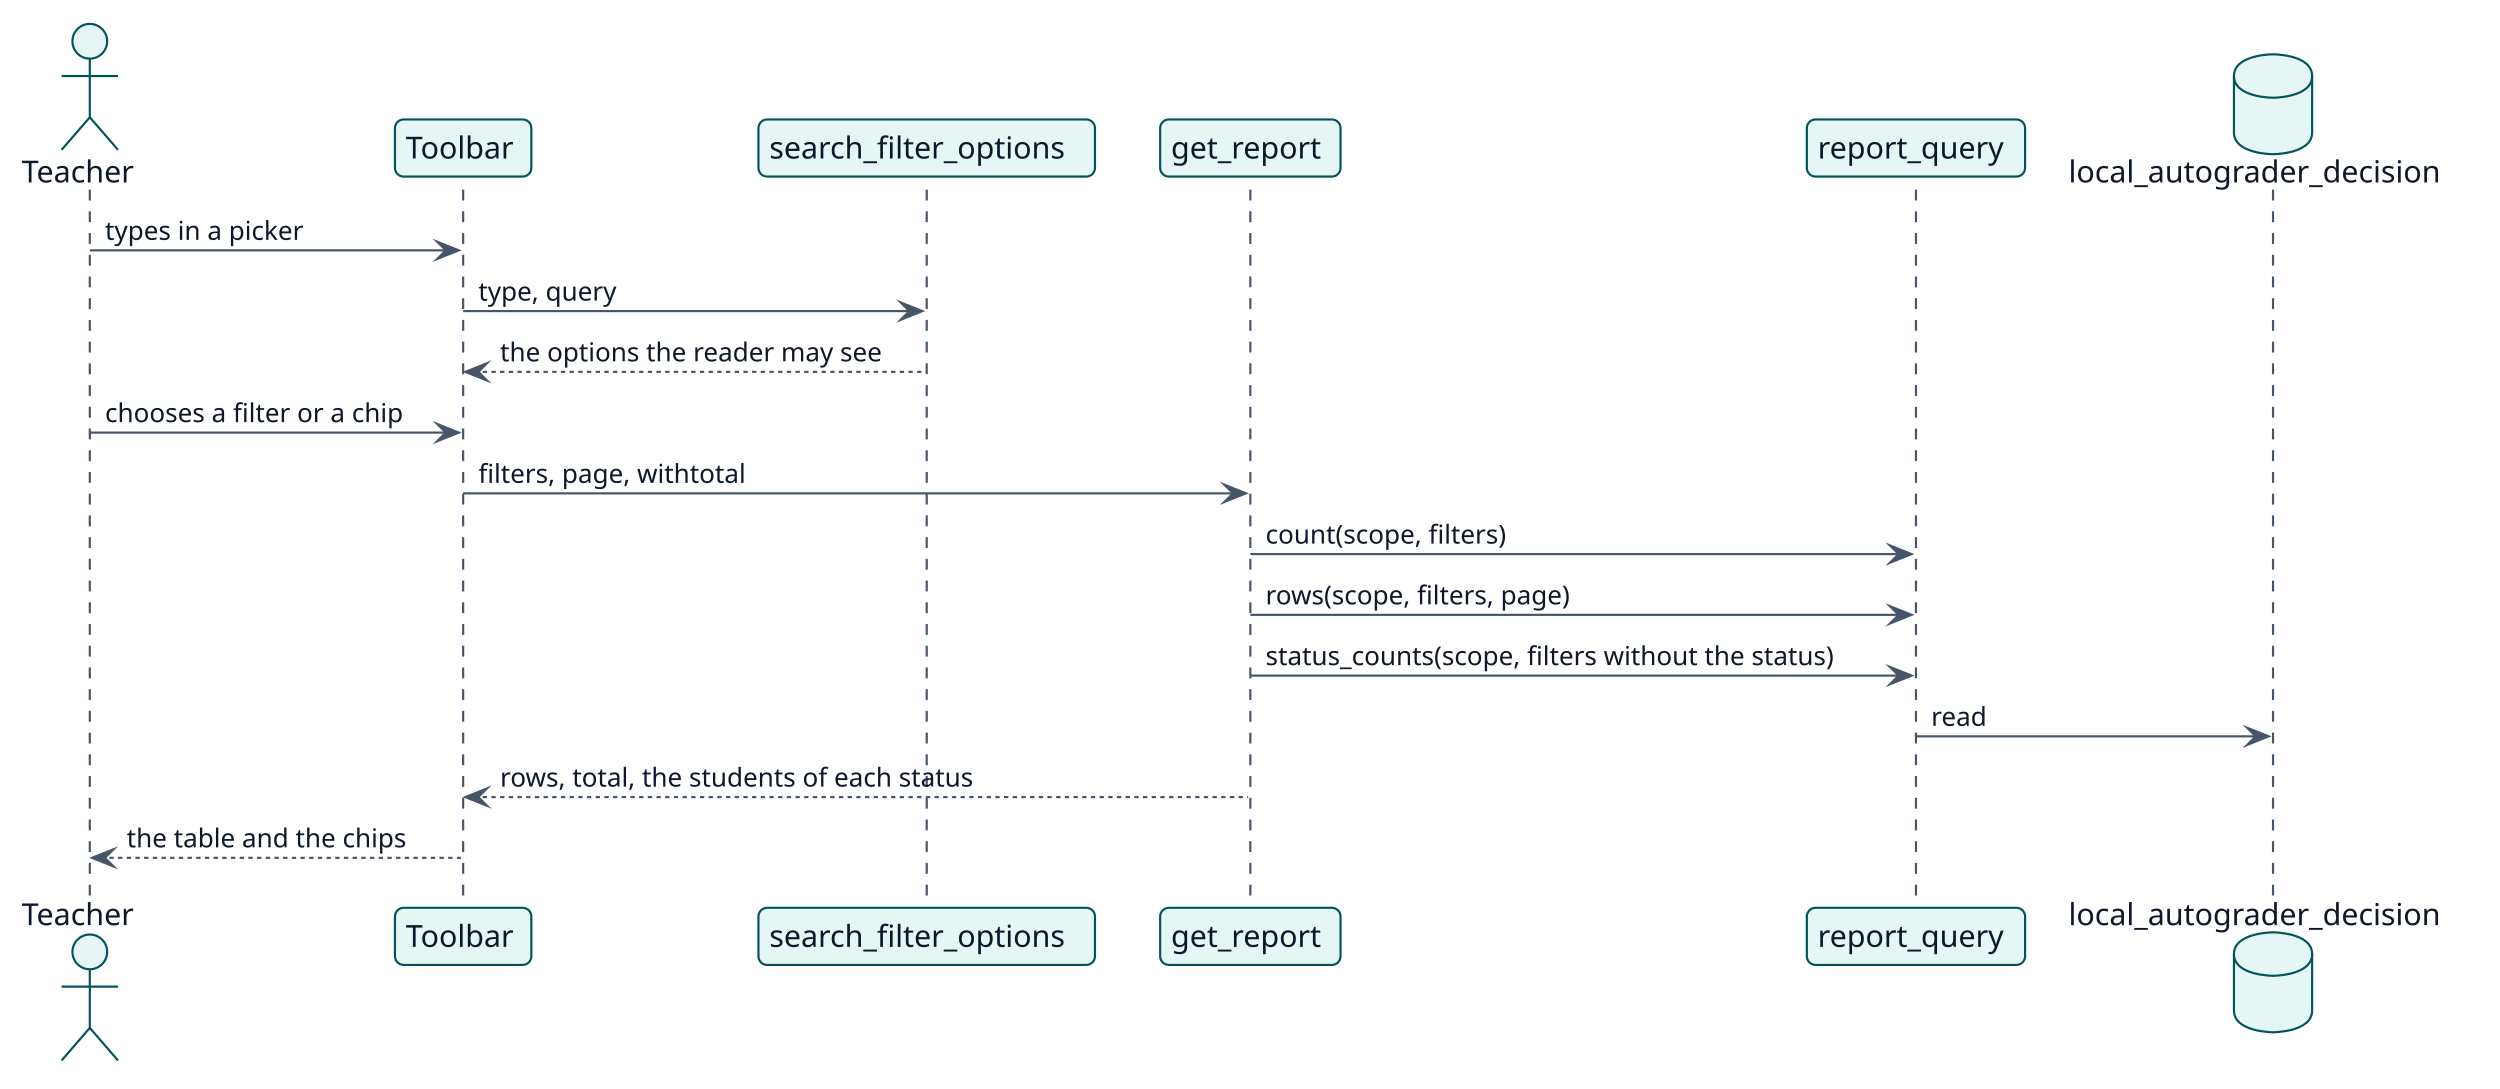
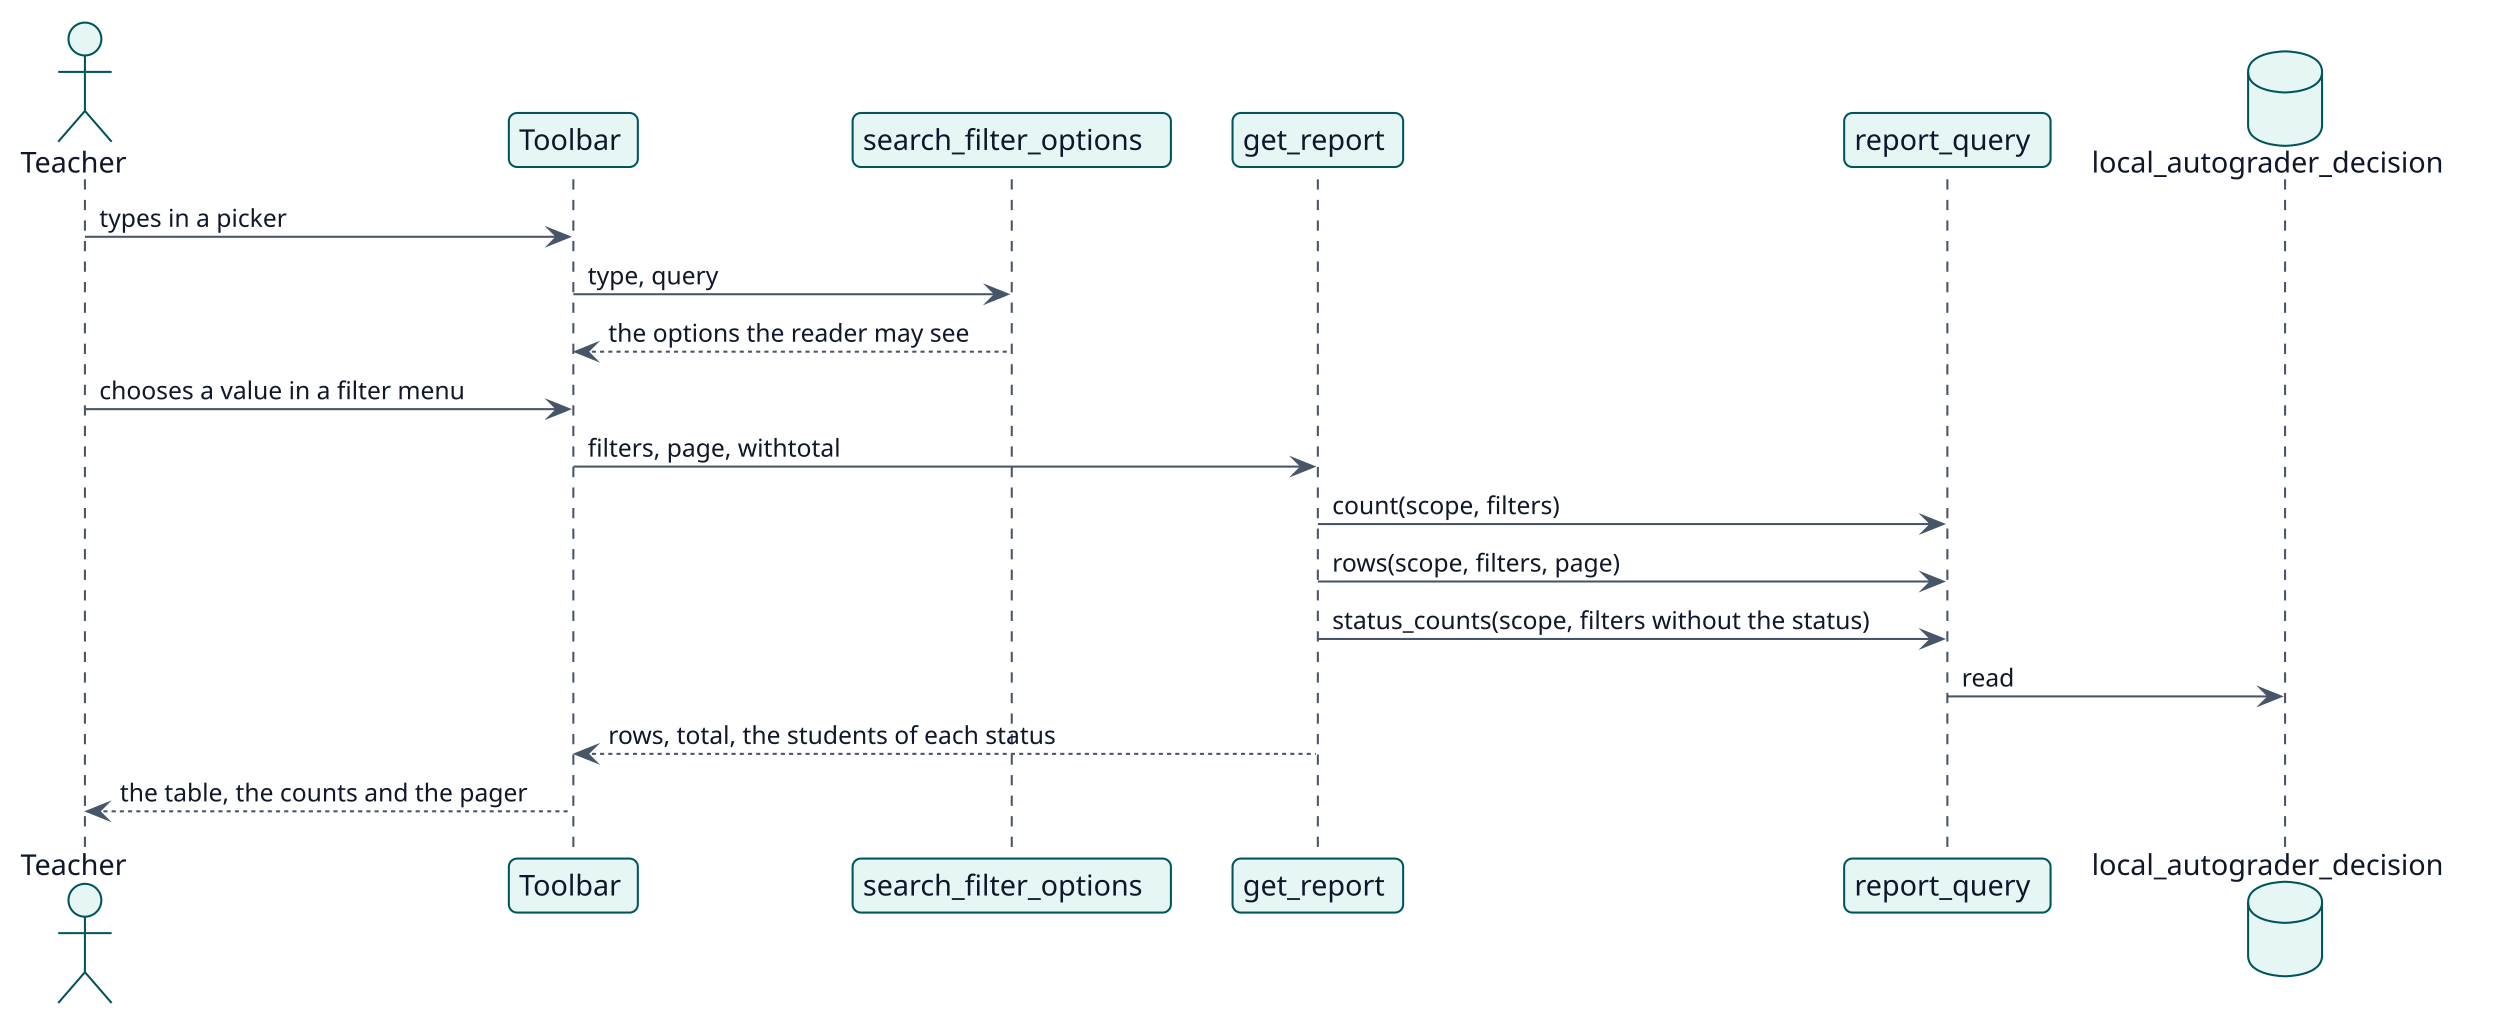
- <svg xmlns="http://www.w3.org/2000/svg" version="1.1" data-diagram-type="SEQUENCE" style="width:1151px;height:501px;background:#FFFFFF;" width="1151px" height="501px" viewBox="0 0 1151 501" zoomAndPan="magnify" preserveAspectRatio="none" contentStyleType="text/css">
+ <svg xmlns="http://www.w3.org/2000/svg" version="1.1" data-diagram-type="SEQUENCE" style="width:1217px;height:501px;background:#FFFFFF;" width="1217px" height="501px" viewBox="0 0 1217 501" zoomAndPan="magnify" preserveAspectRatio="none" contentStyleType="text/css">
  <defs />
  <g font-family="sans-serif" lengthAdjust="spacing">
    <g class="participant-lifeline" data-qualified-name="actor" data-entity-uid="part1" id="part1-lifeline" data-source-line="108">
      <g>
        <rect x="37.842" y="87.297" width="8" height="325.656" fill="#000" fill-opacity="0" />
        <line x1="41.342" y1="87.297" x2="41.342" y2="412.953" style="stroke:#475569;stroke-width:1;stroke-dasharray:5,5;" />
      </g>
    </g>
    <g class="participant-lifeline" data-qualified-name="ui" data-entity-uid="part2" id="part2-lifeline" data-source-line="109">
      <g>
-         <rect x="209.738" y="87.297" width="8" height="325.656" fill="#000" fill-opacity="0" />
-         <line x1="213.238" y1="87.297" x2="213.238" y2="412.953" style="stroke:#475569;stroke-width:1;stroke-dasharray:5,5;" />
+         <rect x="275.604" y="87.297" width="8" height="325.656" fill="#000" fill-opacity="0" />
+         <line x1="279.104" y1="87.297" x2="279.104" y2="412.953" style="stroke:#475569;stroke-width:1;stroke-dasharray:5,5;" />
      </g>
    </g>
    <g class="participant-lifeline" data-qualified-name="search" data-entity-uid="part3" id="part3-lifeline" data-source-line="110">
      <g>
-         <rect x="423.16" y="87.297" width="8" height="325.656" fill="#000" fill-opacity="0" />
-         <line x1="426.66" y1="87.297" x2="426.66" y2="412.953" style="stroke:#475569;stroke-width:1;stroke-dasharray:5,5;" />
+         <rect x="489.025" y="87.297" width="8" height="325.656" fill="#000" fill-opacity="0" />
+         <line x1="492.525" y1="87.297" x2="492.525" y2="412.953" style="stroke:#475569;stroke-width:1;stroke-dasharray:5,5;" />
      </g>
    </g>
    <g class="participant-lifeline" data-qualified-name="service" data-entity-uid="part4" id="part4-lifeline" data-source-line="111">
      <g>
-         <rect x="572.159" y="87.297" width="8" height="325.656" fill="#000" fill-opacity="0" />
-         <line x1="575.659" y1="87.297" x2="575.659" y2="412.953" style="stroke:#475569;stroke-width:1;stroke-dasharray:5,5;" />
+         <rect x="638.024" y="87.297" width="8" height="325.656" fill="#000" fill-opacity="0" />
+         <line x1="641.524" y1="87.297" x2="641.524" y2="412.953" style="stroke:#475569;stroke-width:1;stroke-dasharray:5,5;" />
      </g>
    </g>
    <g class="participant-lifeline" data-qualified-name="query" data-entity-uid="part5" id="part5-lifeline" data-source-line="112">
      <g>
-         <rect x="878.61" y="87.297" width="8" height="325.656" fill="#000" fill-opacity="0" />
-         <line x1="882.11" y1="87.297" x2="882.11" y2="412.953" style="stroke:#475569;stroke-width:1;stroke-dasharray:5,5;" />
+         <rect x="944.476" y="87.297" width="8" height="325.656" fill="#000" fill-opacity="0" />
+         <line x1="947.976" y1="87.297" x2="947.976" y2="412.953" style="stroke:#475569;stroke-width:1;stroke-dasharray:5,5;" />
      </g>
    </g>
    <g class="participant-lifeline" data-qualified-name="table" data-entity-uid="part6" id="part6-lifeline" data-source-line="113">
      <g>
-         <rect x="1043.008" y="87.297" width="8" height="325.656" fill="#000" fill-opacity="0" />
-         <line x1="1046.508" y1="87.297" x2="1046.508" y2="412.953" style="stroke:#475569;stroke-width:1;stroke-dasharray:5,5;" />
+         <rect x="1108.873" y="87.297" width="8" height="325.656" fill="#000" fill-opacity="0" />
+         <line x1="1112.373" y1="87.297" x2="1112.373" y2="412.953" style="stroke:#475569;stroke-width:1;stroke-dasharray:5,5;" />
      </g>
    </g>
    <g class="participant participant-head" data-qualified-name="actor" data-entity-uid="part1" id="part1-head" data-source-line="108">
      <text x="10" y="83.995" fill="#0F172A" font-size="14" textLength="56.684" font-family="IBM Plex Sans">Teacher</text>
      <ellipse cx="41.342" cy="19" rx="8" ry="8" fill="#E6F6F4" style="stroke:#00555A;stroke-width:1;" />
      <path d="M41.342,27 L41.342,54 M28.342,35 L54.342,35 M41.342,54 L28.342,69 M41.342,54 L54.342,69" style="stroke:#00555A;stroke-width:1;" fill="none" />
    </g>
    <g class="participant participant-head" data-qualified-name="ui" data-entity-uid="part2" id="part2-head" data-source-line="109">
-       <rect x="181.841" y="55" width="62.794" height="26.297" fill="#E6F6F4" style="stroke:#00555A;stroke-width:1;" rx="4" ry="4" />
-       <text x="186.841" y="72.995" fill="#0F172A" font-size="14" textLength="52.794" font-family="IBM Plex Sans">Toolbar</text>
+       <rect x="247.707" y="55" width="62.794" height="26.297" fill="#E6F6F4" style="stroke:#00555A;stroke-width:1;" rx="4" ry="4" />
+       <text x="252.707" y="72.995" fill="#0F172A" font-size="14" textLength="52.794" font-family="IBM Plex Sans">Toolbar</text>
    </g>
    <g class="participant participant-head" data-qualified-name="search" data-entity-uid="part3" id="part3-head" data-source-line="110">
-       <rect x="349.189" y="55" width="154.942" height="26.297" fill="#E6F6F4" style="stroke:#00555A;stroke-width:1;" rx="4" ry="4" />
-       <text x="354.189" y="72.995" fill="#0F172A" font-size="14" textLength="144.942" font-family="IBM Plex Sans">search_filter_options</text>
+       <rect x="415.054" y="55" width="154.942" height="26.297" fill="#E6F6F4" style="stroke:#00555A;stroke-width:1;" rx="4" ry="4" />
+       <text x="420.054" y="72.995" fill="#0F172A" font-size="14" textLength="144.942" font-family="IBM Plex Sans">search_filter_options</text>
    </g>
    <g class="participant participant-head" data-qualified-name="service" data-entity-uid="part4" id="part4-head" data-source-line="111">
-       <rect x="534.131" y="55" width="83.056" height="26.297" fill="#E6F6F4" style="stroke:#00555A;stroke-width:1;" rx="4" ry="4" />
-       <text x="539.131" y="72.995" fill="#0F172A" font-size="14" textLength="73.056" font-family="IBM Plex Sans">get_report</text>
+       <rect x="599.997" y="55" width="83.056" height="26.297" fill="#E6F6F4" style="stroke:#00555A;stroke-width:1;" rx="4" ry="4" />
+       <text x="604.997" y="72.995" fill="#0F172A" font-size="14" textLength="73.056" font-family="IBM Plex Sans">get_report</text>
    </g>
    <g class="participant participant-head" data-qualified-name="query" data-entity-uid="part5" id="part5-head" data-source-line="112">
-       <rect x="831.87" y="55" width="100.48" height="26.297" fill="#E6F6F4" style="stroke:#00555A;stroke-width:1;" rx="4" ry="4" />
-       <text x="836.87" y="72.995" fill="#0F172A" font-size="14" textLength="90.48" font-family="IBM Plex Sans">report_query</text>
+       <rect x="897.735" y="55" width="100.48" height="26.297" fill="#E6F6F4" style="stroke:#00555A;stroke-width:1;" rx="4" ry="4" />
+       <text x="902.735" y="72.995" fill="#0F172A" font-size="14" textLength="90.48" font-family="IBM Plex Sans">report_query</text>
    </g>
    <g class="participant participant-head" data-qualified-name="table" data-entity-uid="part6" id="part6-head" data-source-line="113">
-       <text x="952.351" y="83.995" fill="#0F172A" font-size="14" textLength="182.314" font-family="IBM Plex Sans">local_autograder_decision</text>
-       <path d="M1028.508,35 C1028.508,25 1046.508,25 1046.508,25 C1046.508,25 1064.508,25 1064.508,35 L1064.508,61 C1064.508,71 1046.508,71 1046.508,71 C1046.508,71 1028.508,71 1028.508,61 L1028.508,35" style="stroke:#00555A;stroke-width:1;" fill="#E6F6F4" />
-       <path d="M1028.508,35 C1028.508,45 1046.508,45 1046.508,45 C1046.508,45 1064.508,45 1064.508,35" style="stroke:#00555A;stroke-width:1;" fill="none" />
+       <text x="1018.216" y="83.995" fill="#0F172A" font-size="14" textLength="182.314" font-family="IBM Plex Sans">local_autograder_decision</text>
+       <path d="M1094.373,35 C1094.373,25 1112.373,25 1112.373,25 C1112.373,25 1130.373,25 1130.373,35 L1130.373,61 C1130.373,71 1112.373,71 1112.373,71 C1112.373,71 1094.373,71 1094.373,61 L1094.373,35" style="stroke:#00555A;stroke-width:1;" fill="#E6F6F4" />
+       <path d="M1094.373,35 C1094.373,45 1112.373,45 1112.373,45 C1112.373,45 1130.373,45 1130.373,35" style="stroke:#00555A;stroke-width:1;" fill="none" />
    </g>
    <g class="participant participant-tail" data-qualified-name="actor" data-entity-uid="part1" id="part1-tail" data-source-line="108">
      <text x="10" y="425.948" fill="#0F172A" font-size="14" textLength="56.684" font-family="IBM Plex Sans">Teacher</text>
      <ellipse cx="41.342" cy="438.25" rx="8" ry="8" fill="#E6F6F4" style="stroke:#00555A;stroke-width:1;" />
      <path d="M41.342,446.25 L41.342,473.25 M28.342,454.25 L54.342,454.25 M41.342,473.25 L28.342,488.25 M41.342,473.25 L54.342,488.25" style="stroke:#00555A;stroke-width:1;" fill="none" />
    </g>
    <g class="participant participant-tail" data-qualified-name="ui" data-entity-uid="part2" id="part2-tail" data-source-line="109">
-       <rect x="181.841" y="417.953" width="62.794" height="26.297" fill="#E6F6F4" style="stroke:#00555A;stroke-width:1;" rx="4" ry="4" />
-       <text x="186.841" y="435.948" fill="#0F172A" font-size="14" textLength="52.794" font-family="IBM Plex Sans">Toolbar</text>
+       <rect x="247.707" y="417.953" width="62.794" height="26.297" fill="#E6F6F4" style="stroke:#00555A;stroke-width:1;" rx="4" ry="4" />
+       <text x="252.707" y="435.948" fill="#0F172A" font-size="14" textLength="52.794" font-family="IBM Plex Sans">Toolbar</text>
    </g>
    <g class="participant participant-tail" data-qualified-name="search" data-entity-uid="part3" id="part3-tail" data-source-line="110">
-       <rect x="349.189" y="417.953" width="154.942" height="26.297" fill="#E6F6F4" style="stroke:#00555A;stroke-width:1;" rx="4" ry="4" />
-       <text x="354.189" y="435.948" fill="#0F172A" font-size="14" textLength="144.942" font-family="IBM Plex Sans">search_filter_options</text>
+       <rect x="415.054" y="417.953" width="154.942" height="26.297" fill="#E6F6F4" style="stroke:#00555A;stroke-width:1;" rx="4" ry="4" />
+       <text x="420.054" y="435.948" fill="#0F172A" font-size="14" textLength="144.942" font-family="IBM Plex Sans">search_filter_options</text>
    </g>
    <g class="participant participant-tail" data-qualified-name="service" data-entity-uid="part4" id="part4-tail" data-source-line="111">
-       <rect x="534.131" y="417.953" width="83.056" height="26.297" fill="#E6F6F4" style="stroke:#00555A;stroke-width:1;" rx="4" ry="4" />
-       <text x="539.131" y="435.948" fill="#0F172A" font-size="14" textLength="73.056" font-family="IBM Plex Sans">get_report</text>
+       <rect x="599.997" y="417.953" width="83.056" height="26.297" fill="#E6F6F4" style="stroke:#00555A;stroke-width:1;" rx="4" ry="4" />
+       <text x="604.997" y="435.948" fill="#0F172A" font-size="14" textLength="73.056" font-family="IBM Plex Sans">get_report</text>
    </g>
    <g class="participant participant-tail" data-qualified-name="query" data-entity-uid="part5" id="part5-tail" data-source-line="112">
-       <rect x="831.87" y="417.953" width="100.48" height="26.297" fill="#E6F6F4" style="stroke:#00555A;stroke-width:1;" rx="4" ry="4" />
-       <text x="836.87" y="435.948" fill="#0F172A" font-size="14" textLength="90.48" font-family="IBM Plex Sans">report_query</text>
+       <rect x="897.735" y="417.953" width="100.48" height="26.297" fill="#E6F6F4" style="stroke:#00555A;stroke-width:1;" rx="4" ry="4" />
+       <text x="902.735" y="435.948" fill="#0F172A" font-size="14" textLength="90.48" font-family="IBM Plex Sans">report_query</text>
    </g>
    <g class="participant participant-tail" data-qualified-name="table" data-entity-uid="part6" id="part6-tail" data-source-line="113">
-       <text x="952.351" y="425.948" fill="#0F172A" font-size="14" textLength="182.314" font-family="IBM Plex Sans">local_autograder_decision</text>
-       <path d="M1028.508,439.25 C1028.508,429.25 1046.508,429.25 1046.508,429.25 C1046.508,429.25 1064.508,429.25 1064.508,439.25 L1064.508,465.25 C1064.508,475.25 1046.508,475.25 1046.508,475.25 C1046.508,475.25 1028.508,475.25 1028.508,465.25 L1028.508,439.25" style="stroke:#00555A;stroke-width:1;" fill="#E6F6F4" />
-       <path d="M1028.508,439.25 C1028.508,449.25 1046.508,449.25 1046.508,449.25 C1046.508,449.25 1064.508,449.25 1064.508,439.25" style="stroke:#00555A;stroke-width:1;" fill="none" />
+       <text x="1018.216" y="425.948" fill="#0F172A" font-size="14" textLength="182.314" font-family="IBM Plex Sans">local_autograder_decision</text>
+       <path d="M1094.373,439.25 C1094.373,429.25 1112.373,429.25 1112.373,429.25 C1112.373,429.25 1130.373,429.25 1130.373,439.25 L1130.373,465.25 C1130.373,475.25 1112.373,475.25 1112.373,475.25 C1112.373,475.25 1094.373,475.25 1094.373,465.25 L1094.373,439.25" style="stroke:#00555A;stroke-width:1;" fill="#E6F6F4" />
+       <path d="M1094.373,439.25 C1094.373,449.25 1112.373,449.25 1112.373,449.25 C1112.373,449.25 1130.373,449.25 1130.373,439.25" style="stroke:#00555A;stroke-width:1;" fill="none" />
    </g>
    <g class="message" data-entity-1="part1" data-entity-2="part2" id="msg1" data-source-line="115">
-       <polygon points="201.238,111.266,211.238,115.266,201.238,119.266,205.238,115.266" fill="#475569" style="stroke:#475569;stroke-width:1;stroke-linejoin:miter;stroke-miterlimit:10;" />
-       <line x1="41.342" y1="115.266" x2="207.238" y2="115.266" style="stroke:#475569;stroke-width:1;" />
+       <polygon points="267.104,111.266,277.104,115.266,267.104,119.266,271.104,115.266" fill="#475569" style="stroke:#475569;stroke-width:1;stroke-linejoin:miter;stroke-miterlimit:10;" />
+       <line x1="41.342" y1="115.266" x2="273.104" y2="115.266" style="stroke:#475569;stroke-width:1;" />
      <text x="48.342" y="110.436" fill="#0F172A" font-size="12" textLength="99.609" font-family="IBM Plex Sans">types in a picker</text>
    </g>
    <g class="message" data-entity-1="part2" data-entity-2="part3" id="msg2" data-source-line="116">
-       <polygon points="414.66,139.234,424.66,143.234,414.66,147.234,418.66,143.234" fill="#475569" style="stroke:#475569;stroke-width:1;stroke-linejoin:miter;stroke-miterlimit:10;" />
-       <line x1="213.238" y1="143.234" x2="420.66" y2="143.234" style="stroke:#475569;stroke-width:1;" />
-       <text x="220.238" y="138.404" fill="#0F172A" font-size="12" textLength="69.076" font-family="IBM Plex Sans">type, query</text>
+       <polygon points="480.525,139.234,490.525,143.234,480.525,147.234,484.525,143.234" fill="#475569" style="stroke:#475569;stroke-width:1;stroke-linejoin:miter;stroke-miterlimit:10;" />
+       <line x1="279.104" y1="143.234" x2="486.525" y2="143.234" style="stroke:#475569;stroke-width:1;" />
+       <text x="286.104" y="138.404" fill="#0F172A" font-size="12" textLength="69.076" font-family="IBM Plex Sans">type, query</text>
    </g>
    <g class="message" data-entity-1="part3" data-entity-2="part2" id="msg3" data-source-line="117">
-       <polygon points="224.238,167.203,214.238,171.203,224.238,175.203,220.238,171.203" fill="#475569" style="stroke:#475569;stroke-width:1;stroke-linejoin:miter;stroke-miterlimit:10;" />
-       <line x1="218.238" y1="171.203" x2="425.66" y2="171.203" style="stroke:#475569;stroke-width:1;stroke-dasharray:2,2;" />
-       <text x="230.238" y="166.373" fill="#0F172A" font-size="12" textLength="189.422" font-family="IBM Plex Sans">the options the reader may see</text>
+       <polygon points="290.104,167.203,280.104,171.203,290.104,175.203,286.104,171.203" fill="#475569" style="stroke:#475569;stroke-width:1;stroke-linejoin:miter;stroke-miterlimit:10;" />
+       <line x1="284.104" y1="171.203" x2="491.525" y2="171.203" style="stroke:#475569;stroke-width:1;stroke-dasharray:2,2;" />
+       <text x="296.104" y="166.373" fill="#0F172A" font-size="12" textLength="189.422" font-family="IBM Plex Sans">the options the reader may see</text>
    </g>
    <g class="message" data-entity-1="part1" data-entity-2="part2" id="msg4" data-source-line="118">
-       <polygon points="201.238,195.172,211.238,199.172,201.238,203.172,205.238,199.172" fill="#475569" style="stroke:#475569;stroke-width:1;stroke-linejoin:miter;stroke-miterlimit:10;" />
-       <line x1="41.342" y1="199.172" x2="207.238" y2="199.172" style="stroke:#475569;stroke-width:1;" />
-       <text x="48.342" y="194.342" fill="#0F172A" font-size="12" textLength="147.896" font-family="IBM Plex Sans">chooses a filter or a chip</text>
+       <polygon points="267.104,195.172,277.104,199.172,267.104,203.172,271.104,199.172" fill="#475569" style="stroke:#475569;stroke-width:1;stroke-linejoin:miter;stroke-miterlimit:10;" />
+       <line x1="41.342" y1="199.172" x2="273.104" y2="199.172" style="stroke:#475569;stroke-width:1;" />
+       <text x="48.342" y="194.342" fill="#0F172A" font-size="12" textLength="192.281" font-family="IBM Plex Sans">chooses a value in a filter menu</text>
    </g>
    <g class="message" data-entity-1="part2" data-entity-2="part4" id="msg5" data-source-line="119">
-       <polygon points="563.659,223.141,573.659,227.141,563.659,231.141,567.659,227.141" fill="#475569" style="stroke:#475569;stroke-width:1;stroke-linejoin:miter;stroke-miterlimit:10;" />
-       <line x1="213.238" y1="227.141" x2="569.659" y2="227.141" style="stroke:#475569;stroke-width:1;" />
-       <text x="220.238" y="222.311" fill="#0F172A" font-size="12" textLength="132.293" font-family="IBM Plex Sans">filters, page, withtotal</text>
+       <polygon points="629.524,223.141,639.524,227.141,629.524,231.141,633.524,227.141" fill="#475569" style="stroke:#475569;stroke-width:1;stroke-linejoin:miter;stroke-miterlimit:10;" />
+       <line x1="279.104" y1="227.141" x2="635.524" y2="227.141" style="stroke:#475569;stroke-width:1;" />
+       <text x="286.104" y="222.311" fill="#0F172A" font-size="12" textLength="132.293" font-family="IBM Plex Sans">filters, page, withtotal</text>
    </g>
    <g class="message" data-entity-1="part4" data-entity-2="part5" id="msg6" data-source-line="120">
-       <polygon points="870.11,251.109,880.11,255.109,870.11,259.109,874.11,255.109" fill="#475569" style="stroke:#475569;stroke-width:1;stroke-linejoin:miter;stroke-miterlimit:10;" />
-       <line x1="575.659" y1="255.109" x2="876.11" y2="255.109" style="stroke:#475569;stroke-width:1;" />
-       <text x="582.659" y="250.279" fill="#0F172A" font-size="12" textLength="120.205" font-family="IBM Plex Sans">count(scope, filters)</text>
+       <polygon points="935.976,251.109,945.976,255.109,935.976,259.109,939.976,255.109" fill="#475569" style="stroke:#475569;stroke-width:1;stroke-linejoin:miter;stroke-miterlimit:10;" />
+       <line x1="641.524" y1="255.109" x2="941.976" y2="255.109" style="stroke:#475569;stroke-width:1;" />
+       <text x="648.524" y="250.279" fill="#0F172A" font-size="12" textLength="120.205" font-family="IBM Plex Sans">count(scope, filters)</text>
    </g>
    <g class="message" data-entity-1="part4" data-entity-2="part5" id="msg7" data-source-line="121">
-       <polygon points="870.11,279.078,880.11,283.078,870.11,287.078,874.11,283.078" fill="#475569" style="stroke:#475569;stroke-width:1;stroke-linejoin:miter;stroke-miterlimit:10;" />
-       <line x1="575.659" y1="283.078" x2="876.11" y2="283.078" style="stroke:#475569;stroke-width:1;" />
-       <text x="582.659" y="278.248" fill="#0F172A" font-size="12" textLength="152.291" font-family="IBM Plex Sans">rows(scope, filters, page)</text>
+       <polygon points="935.976,279.078,945.976,283.078,935.976,287.078,939.976,283.078" fill="#475569" style="stroke:#475569;stroke-width:1;stroke-linejoin:miter;stroke-miterlimit:10;" />
+       <line x1="641.524" y1="283.078" x2="941.976" y2="283.078" style="stroke:#475569;stroke-width:1;" />
+       <text x="648.524" y="278.248" fill="#0F172A" font-size="12" textLength="152.291" font-family="IBM Plex Sans">rows(scope, filters, page)</text>
    </g>
    <g class="message" data-entity-1="part4" data-entity-2="part5" id="msg8" data-source-line="122">
-       <polygon points="870.11,307.047,880.11,311.047,870.11,315.047,874.11,311.047" fill="#475569" style="stroke:#475569;stroke-width:1;stroke-linejoin:miter;stroke-miterlimit:10;" />
-       <line x1="575.659" y1="311.047" x2="876.11" y2="311.047" style="stroke:#475569;stroke-width:1;" />
-       <text x="582.659" y="306.217" fill="#0F172A" font-size="12" textLength="282.451" font-family="IBM Plex Sans">status_counts(scope, filters without the status)</text>
+       <polygon points="935.976,307.047,945.976,311.047,935.976,315.047,939.976,311.047" fill="#475569" style="stroke:#475569;stroke-width:1;stroke-linejoin:miter;stroke-miterlimit:10;" />
+       <line x1="641.524" y1="311.047" x2="941.976" y2="311.047" style="stroke:#475569;stroke-width:1;" />
+       <text x="648.524" y="306.217" fill="#0F172A" font-size="12" textLength="282.451" font-family="IBM Plex Sans">status_counts(scope, filters without the status)</text>
    </g>
    <g class="message" data-entity-1="part5" data-entity-2="part6" id="msg9" data-source-line="123">
-       <polygon points="1034.508,335.016,1044.508,339.016,1034.508,343.016,1038.508,339.016" fill="#475569" style="stroke:#475569;stroke-width:1;stroke-linejoin:miter;stroke-miterlimit:10;" />
-       <line x1="882.11" y1="339.016" x2="1040.508" y2="339.016" style="stroke:#475569;stroke-width:1;" />
-       <text x="889.11" y="334.186" fill="#0F172A" font-size="12" textLength="27.287" font-family="IBM Plex Sans">read</text>
+       <polygon points="1100.373,335.016,1110.373,339.016,1100.373,343.016,1104.373,339.016" fill="#475569" style="stroke:#475569;stroke-width:1;stroke-linejoin:miter;stroke-miterlimit:10;" />
+       <line x1="947.976" y1="339.016" x2="1106.373" y2="339.016" style="stroke:#475569;stroke-width:1;" />
+       <text x="954.976" y="334.186" fill="#0F172A" font-size="12" textLength="27.287" font-family="IBM Plex Sans">read</text>
    </g>
    <g class="message" data-entity-1="part4" data-entity-2="part2" id="msg10" data-source-line="124">
-       <polygon points="224.238,362.984,214.238,366.984,224.238,370.984,220.238,366.984" fill="#475569" style="stroke:#475569;stroke-width:1;stroke-linejoin:miter;stroke-miterlimit:10;" />
-       <line x1="218.238" y1="366.984" x2="574.659" y2="366.984" style="stroke:#475569;stroke-width:1;stroke-dasharray:2,2;" />
-       <text x="230.238" y="362.154" fill="#0F172A" font-size="12" textLength="235.494" font-family="IBM Plex Sans">rows, total, the students of each status</text>
+       <polygon points="290.104,362.984,280.104,366.984,290.104,370.984,286.104,366.984" fill="#475569" style="stroke:#475569;stroke-width:1;stroke-linejoin:miter;stroke-miterlimit:10;" />
+       <line x1="284.104" y1="366.984" x2="640.524" y2="366.984" style="stroke:#475569;stroke-width:1;stroke-dasharray:2,2;" />
+       <text x="296.104" y="362.154" fill="#0F172A" font-size="12" textLength="235.494" font-family="IBM Plex Sans">rows, total, the students of each status</text>
    </g>
    <g class="message" data-entity-1="part2" data-entity-2="part1" id="msg11" data-source-line="125">
      <polygon points="52.342,390.953,42.342,394.953,52.342,398.953,48.342,394.953" fill="#475569" style="stroke:#475569;stroke-width:1;stroke-linejoin:miter;stroke-miterlimit:10;" />
-       <line x1="46.342" y1="394.953" x2="212.238" y2="394.953" style="stroke:#475569;stroke-width:1;stroke-dasharray:2,2;" />
-       <text x="58.342" y="390.123" fill="#0F172A" font-size="12" textLength="139.02" font-family="IBM Plex Sans">the table and the chips</text>
+       <line x1="46.342" y1="394.953" x2="278.104" y2="394.953" style="stroke:#475569;stroke-width:1;stroke-dasharray:2,2;" />
+       <text x="58.342" y="390.123" fill="#0F172A" font-size="12" textLength="213.762" font-family="IBM Plex Sans">the table, the counts and the pager</text>
    </g>
  </g>
</svg>
